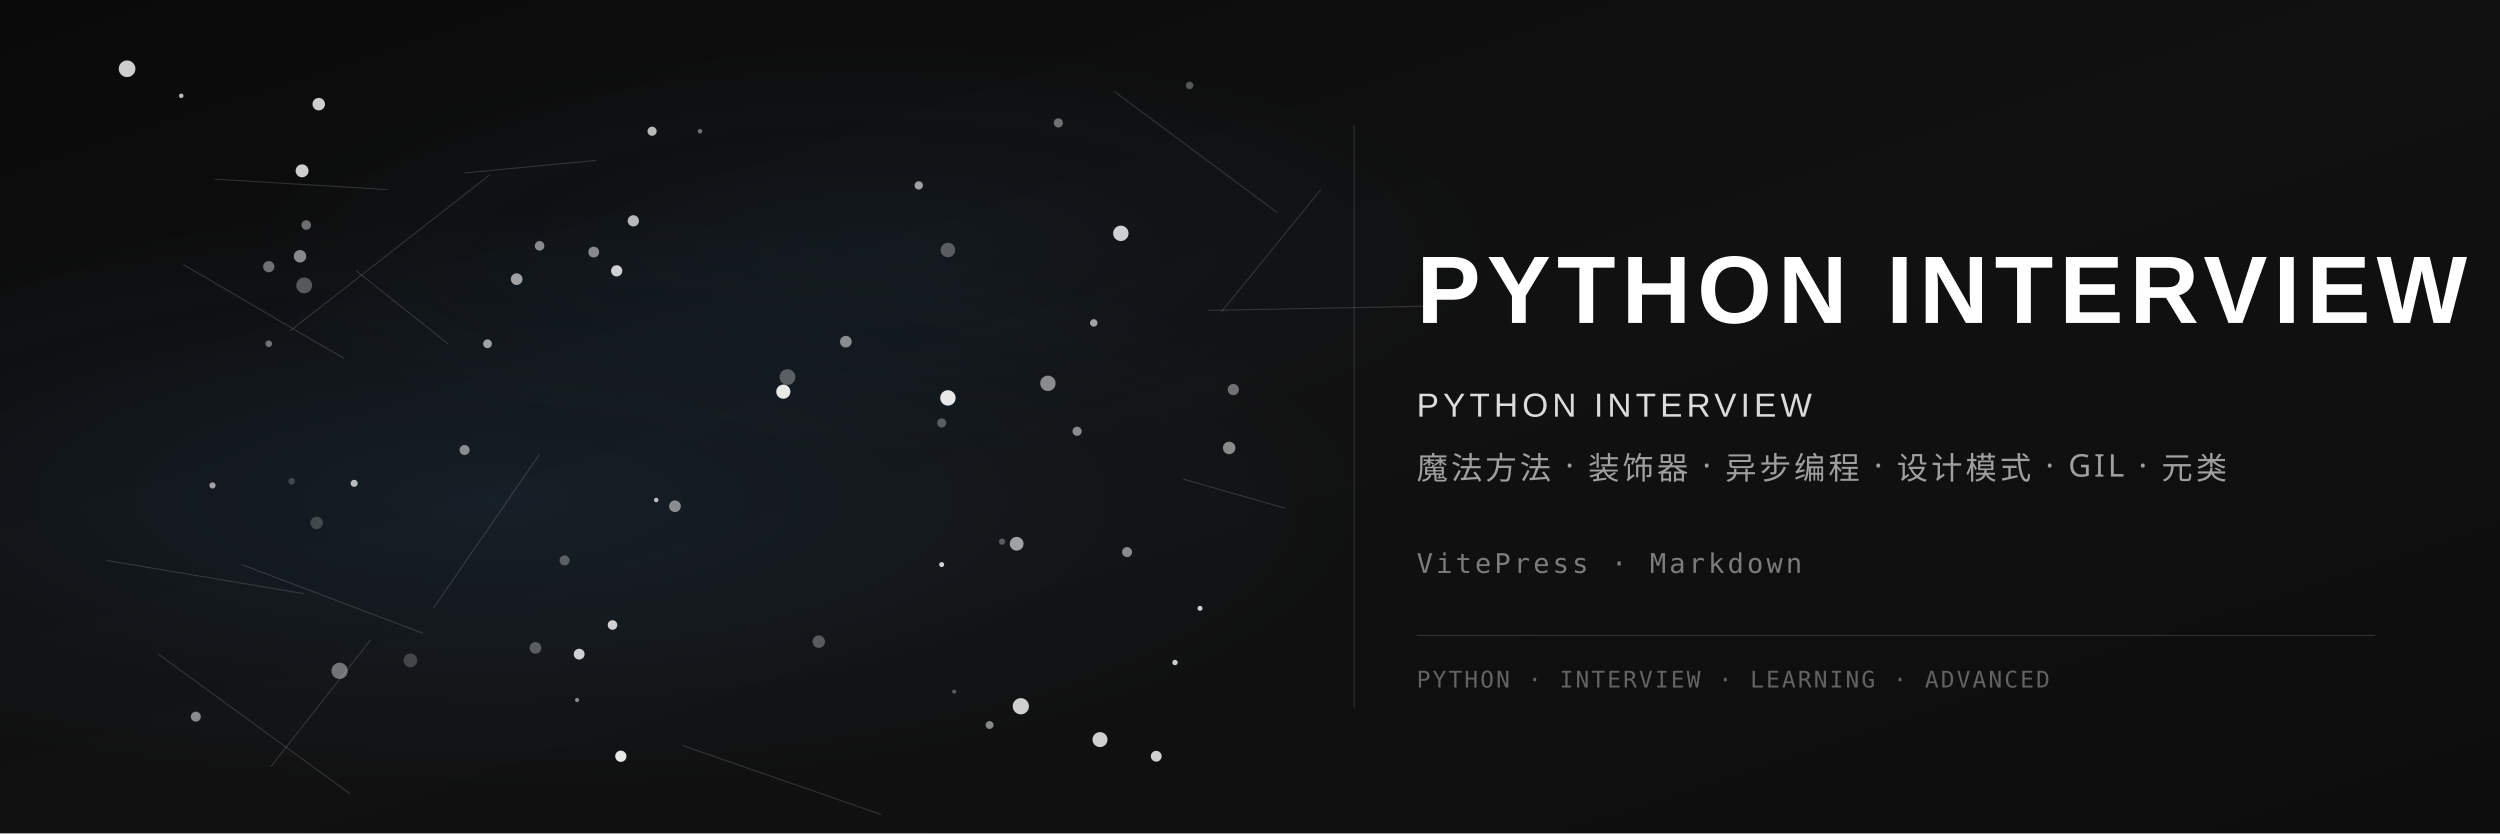
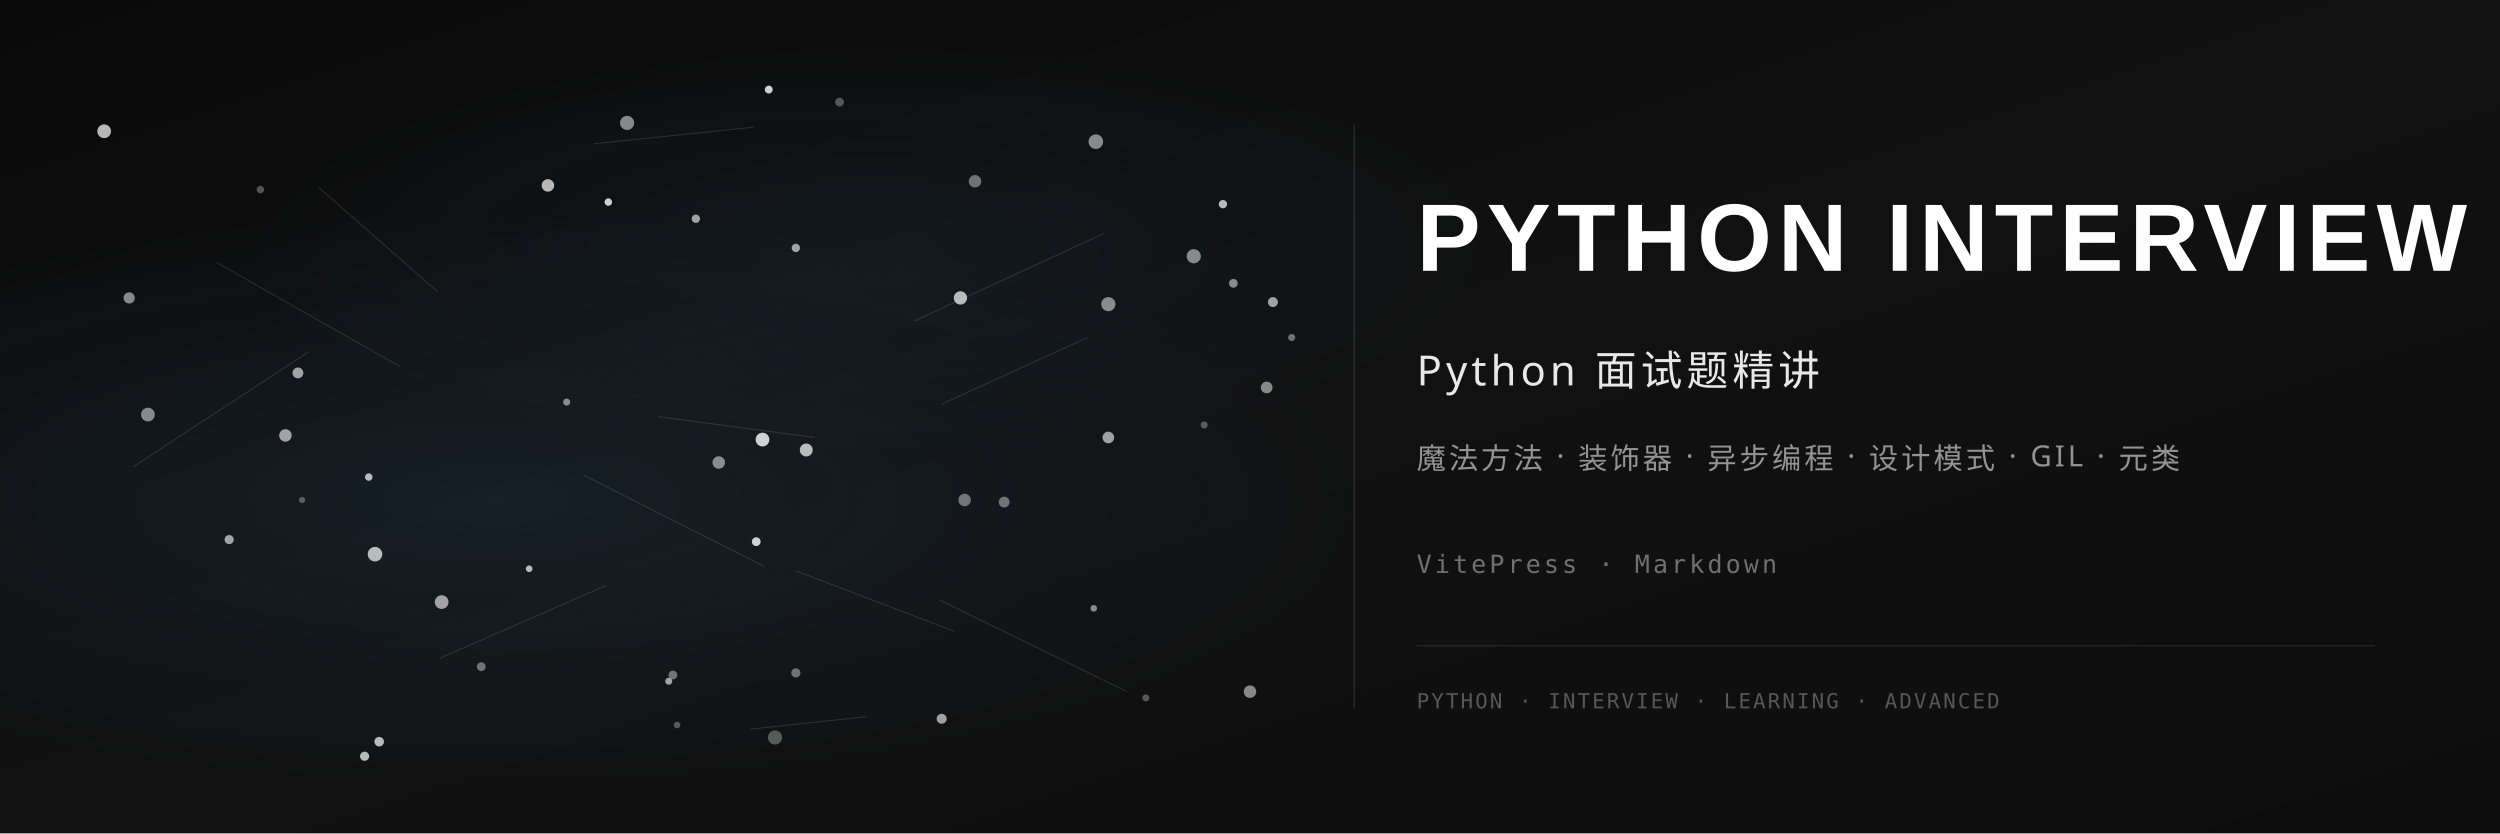
<svg xmlns="http://www.w3.org/2000/svg" viewBox="0 0 1200 400" width="1200" height="400">
  <defs>
    <linearGradient id="bg" x1="0%" y1="0%" x2="100%" y2="100%">
      <stop offset="0%" style="stop-color:#0a0a0a" />
      <stop offset="50%" style="stop-color:#111111" />
      <stop offset="100%" style="stop-color:#0d0d0d" />
    </linearGradient>
    <radialGradient id="glow1" cx="20%" cy="60%" r="35%">
      <stop offset="0%" style="stop-color:#3776AB;stop-opacity:0.15" />
      <stop offset="100%" style="stop-color:#3776AB;stop-opacity:0" />
    </radialGradient>
    <radialGradient id="glow2" cx="35%" cy="30%" r="25%">
      <stop offset="0%" style="stop-color:#3776AB;stop-opacity:0.1" />
      <stop offset="100%" style="stop-color:#3776AB;stop-opacity:0" />
    </radialGradient>
  </defs>
  <rect width="1200" height="400" fill="url(#bg)" />
  <rect width="1200" height="400" fill="url(#glow1)" />
  <rect width="1200" height="400" fill="url(#glow2)" />
-   <circle cx="296" cy="130" r="2.7" fill="white" opacity="0.8" />
-   <circle cx="475" cy="348" r="1.9" fill="white" opacity="0.5" />
-   <circle cx="571" cy="41" r="1.8" fill="white" opacity="0.3" />
-   <circle cx="555" cy="363" r="2.6" fill="white" opacity="0.8" />
-   <circle cx="145" cy="82" r="3.1" fill="white" opacity="0.8" />
-   <circle cx="304" cy="106" r="2.7" fill="white" opacity="0.7" />
-   <circle cx="153" cy="50" r="3.0" fill="white" opacity="0.8" />
-   <circle cx="298" cy="363" r="2.7" fill="white" opacity="0.9" />
-   <circle cx="336" cy="63" r="1.1" fill="white" opacity="0.4" />
-   <circle cx="94" cy="344" r="2.4" fill="white" opacity="0.5" />
-   <circle cx="525" cy="155" r="1.8" fill="white" opacity="0.6" />
-   <circle cx="278" cy="314" r="2.6" fill="white" opacity="0.8" />
-   <circle cx="170" cy="232" r="1.7" fill="white" opacity="0.7" />
-   <circle cx="277" cy="336" r="1.0" fill="white" opacity="0.5" />
-   <circle cx="488" cy="261" r="3.3" fill="white" opacity="0.6" />
-   <circle cx="376" cy="188" r="3.4" fill="white" opacity="0.9" />
-   <circle cx="538" cy="112" r="3.7" fill="white" opacity="0.8" />
-   <circle cx="144" cy="123" r="3.0" fill="white" opacity="0.5" />
-   <circle cx="197" cy="317" r="3.3" fill="white" opacity="0.2" />
-   <circle cx="102" cy="233" r="1.5" fill="white" opacity="0.6" />
-   <circle cx="452" cy="203" r="2.2" fill="white" opacity="0.3" />
-   <circle cx="576" cy="292" r="1.2" fill="white" opacity="0.8" />
-   <circle cx="140" cy="231" r="1.6" fill="white" opacity="0.2" />
-   <circle cx="455" cy="120" r="3.5" fill="white" opacity="0.3" />
-   <circle cx="152" cy="251" r="3.0" fill="white" opacity="0.2" />
-   <circle cx="406" cy="164" r="2.8" fill="white" opacity="0.5" />
-   <circle cx="257" cy="311" r="2.8" fill="white" opacity="0.3" />
-   <circle cx="87" cy="46" r="1.1" fill="white" opacity="0.7" />
-   <circle cx="259" cy="118" r="2.3" fill="white" opacity="0.5" />
-   <circle cx="592" cy="187" r="2.7" fill="white" opacity="0.4" />
-   <circle cx="271" cy="269" r="2.4" fill="white" opacity="0.3" />
-   <circle cx="458" cy="332" r="1.0" fill="white" opacity="0.3" />
-   <circle cx="503" cy="184" r="3.7" fill="white" opacity="0.5" />
-   <circle cx="294" cy="300" r="2.3" fill="white" opacity="0.8" />
-   <circle cx="163" cy="322" r="3.9" fill="white" opacity="0.4" />
-   <circle cx="590" cy="215" r="3.0" fill="white" opacity="0.5" />
-   <circle cx="490" cy="339" r="3.9" fill="white" opacity="0.8" />
-   <circle cx="481" cy="260" r="1.5" fill="white" opacity="0.3" />
-   <circle cx="393" cy="308" r="3.0" fill="white" opacity="0.3" />
-   <circle cx="61" cy="33" r="4.0" fill="white" opacity="0.8" />
-   <circle cx="517" cy="207" r="2.2" fill="white" opacity="0.5" />
-   <circle cx="248" cy="134" r="2.8" fill="white" opacity="0.6" />
-   <circle cx="324" cy="243" r="2.8" fill="white" opacity="0.5" />
-   <circle cx="223" cy="216" r="2.4" fill="white" opacity="0.5" />
-   <circle cx="541" cy="265" r="2.4" fill="white" opacity="0.5" />
-   <circle cx="313" cy="63" r="2.2" fill="white" opacity="0.7" />
-   <circle cx="441" cy="89" r="2.0" fill="white" opacity="0.6" />
-   <circle cx="528" cy="355" r="3.6" fill="white" opacity="0.8" />
-   <circle cx="452" cy="271" r="1.2" fill="white" opacity="0.8" />
-   <circle cx="234" cy="165" r="2.1" fill="white" opacity="0.6" />
-   <circle cx="285" cy="121" r="2.6" fill="white" opacity="0.5" />
-   <circle cx="147" cy="108" r="2.3" fill="white" opacity="0.4" />
-   <circle cx="378" cy="181" r="3.8" fill="white" opacity="0.3" />
-   <circle cx="129" cy="128" r="2.7" fill="white" opacity="0.4" />
-   <circle cx="315" cy="240" r="1.1" fill="white" opacity="0.7" />
-   <circle cx="129" cy="165" r="1.6" fill="white" opacity="0.4" />
-   <circle cx="564" cy="318" r="1.3" fill="white" opacity="0.8" />
-   <circle cx="455" cy="191" r="3.7" fill="white" opacity="0.9" />
-   <circle cx="146" cy="137" r="3.8" fill="white" opacity="0.3" />
-   <circle cx="508" cy="59" r="2.2" fill="white" opacity="0.4" />
-   <line x1="208" y1="292" x2="259" y2="218" stroke="white" stroke-width="0.5" opacity="0.15" />
-   <line x1="103" y1="86" x2="186" y2="91" stroke="white" stroke-width="0.5" opacity="0.15" />
-   <line x1="535" y1="44" x2="613" y2="102" stroke="white" stroke-width="0.5" opacity="0.15" />
-   <line x1="568" y1="230" x2="617" y2="244" stroke="white" stroke-width="0.5" opacity="0.15" />
-   <line x1="586" y1="150" x2="634" y2="91" stroke="white" stroke-width="0.5" opacity="0.15" />
-   <line x1="139" y1="159" x2="235" y2="84" stroke="white" stroke-width="0.5" opacity="0.15" />
-   <line x1="328" y1="358" x2="423" y2="391" stroke="white" stroke-width="0.5" opacity="0.15" />
-   <line x1="76" y1="314" x2="168" y2="381" stroke="white" stroke-width="0.5" opacity="0.15" />
-   <line x1="580" y1="149" x2="683" y2="147" stroke="white" stroke-width="0.5" opacity="0.15" />
-   <line x1="116" y1="271" x2="203" y2="304" stroke="white" stroke-width="0.5" opacity="0.15" />
-   <line x1="88" y1="127" x2="165" y2="172" stroke="white" stroke-width="0.5" opacity="0.15" />
-   <line x1="51" y1="269" x2="146" y2="285" stroke="white" stroke-width="0.5" opacity="0.15" />
-   <line x1="171" y1="130" x2="215" y2="165" stroke="white" stroke-width="0.5" opacity="0.15" />
-   <line x1="130" y1="368" x2="178" y2="307" stroke="white" stroke-width="0.5" opacity="0.15" />
-   <line x1="223" y1="83" x2="286" y2="77" stroke="white" stroke-width="0.5" opacity="0.15" />
+   <circle cx="482" cy="241" r="2.6" fill="white" opacity="0.4" />
+   <circle cx="110" cy="259" r="2.2" fill="white" opacity="0.6" />
+   <circle cx="587" cy="98" r="2.0" fill="white" opacity="0.7" />
+   <circle cx="231" cy="320" r="2.1" fill="white" opacity="0.4" />
+   <circle cx="578" cy="204" r="1.7" fill="white" opacity="0.3" />
+   <circle cx="532" cy="146" r="3.4" fill="white" opacity="0.5" />
+   <circle cx="212" cy="289" r="3.3" fill="white" opacity="0.6" />
+   <circle cx="382" cy="119" r="2.0" fill="white" opacity="0.6" />
+   <circle cx="175" cy="363" r="2.2" fill="white" opacity="0.7" />
+   <circle cx="323" cy="324" r="2.1" fill="white" opacity="0.4" />
+   <circle cx="334" cy="105" r="2.0" fill="white" opacity="0.6" />
+   <circle cx="611" cy="145" r="2.4" fill="white" opacity="0.6" />
+   <circle cx="180" cy="266" r="3.5" fill="white" opacity="0.7" />
+   <circle cx="143" cy="179" r="2.6" fill="white" opacity="0.6" />
+   <circle cx="272" cy="193" r="1.7" fill="white" opacity="0.5" />
+   <circle cx="254" cy="273" r="1.6" fill="white" opacity="0.7" />
+   <circle cx="620" cy="162" r="1.7" fill="white" opacity="0.4" />
+   <circle cx="345" cy="222" r="3.0" fill="white" opacity="0.5" />
+   <circle cx="461" cy="143" r="3.2" fill="white" opacity="0.7" />
+   <circle cx="573" cy="123" r="3.4" fill="white" opacity="0.5" />
+   <circle cx="177" cy="229" r="1.8" fill="white" opacity="0.7" />
+   <circle cx="526" cy="68" r="3.5" fill="white" opacity="0.5" />
+   <circle cx="62" cy="143" r="2.7" fill="white" opacity="0.5" />
+   <circle cx="608" cy="186" r="2.8" fill="white" opacity="0.5" />
+   <circle cx="125" cy="91" r="1.8" fill="white" opacity="0.3" />
+   <circle cx="50" cy="63" r="3.3" fill="white" opacity="0.7" />
+   <circle cx="366" cy="211" r="3.3" fill="white" opacity="0.8" />
+   <circle cx="363" cy="260" r="2.1" fill="white" opacity="0.8" />
+   <circle cx="525" cy="292" r="1.6" fill="white" opacity="0.5" />
+   <circle cx="145" cy="240" r="1.5" fill="white" opacity="0.3" />
+   <circle cx="532" cy="210" r="2.8" fill="white" opacity="0.6" />
+   <circle cx="71" cy="199" r="3.3" fill="white" opacity="0.5" />
+   <circle cx="182" cy="356" r="2.3" fill="white" opacity="0.7" />
+   <circle cx="550" cy="335" r="1.7" fill="white" opacity="0.3" />
+   <circle cx="452" cy="345" r="2.4" fill="white" opacity="0.6" />
+   <circle cx="325" cy="348" r="1.6" fill="white" opacity="0.3" />
+   <circle cx="403" cy="49" r="2.1" fill="white" opacity="0.3" />
+   <circle cx="263" cy="89" r="3.0" fill="white" opacity="0.7" />
+   <circle cx="372" cy="354" r="3.4" fill="white" opacity="0.3" />
+   <circle cx="600" cy="332" r="3.0" fill="white" opacity="0.5" />
+   <circle cx="321" cy="327" r="1.7" fill="white" opacity="0.6" />
+   <circle cx="592" cy="136" r="2.1" fill="white" opacity="0.5" />
+   <circle cx="463" cy="240" r="3.0" fill="white" opacity="0.4" />
+   <circle cx="137" cy="209" r="3.0" fill="white" opacity="0.6" />
+   <circle cx="387" cy="216" r="3.1" fill="white" opacity="0.7" />
+   <circle cx="382" cy="323" r="2.2" fill="white" opacity="0.4" />
+   <circle cx="301" cy="59" r="3.4" fill="white" opacity="0.5" />
+   <circle cx="468" cy="87" r="3.0" fill="white" opacity="0.4" />
+   <circle cx="369" cy="43" r="1.9" fill="white" opacity="0.8" />
+   <circle cx="292" cy="97" r="1.8" fill="white" opacity="0.8" />
+   <line x1="153" y1="90" x2="210" y2="140" stroke="white" stroke-width="0.5" opacity="0.12" />
+   <line x1="382" y1="274" x2="458" y2="303" stroke="white" stroke-width="0.5" opacity="0.12" />
+   <line x1="316" y1="200" x2="391" y2="210" stroke="white" stroke-width="0.5" opacity="0.12" />
+   <line x1="439" y1="154" x2="530" y2="112" stroke="white" stroke-width="0.5" opacity="0.12" />
+   <line x1="285" y1="69" x2="362" y2="61" stroke="white" stroke-width="0.5" opacity="0.12" />
+   <line x1="360" y1="350" x2="416" y2="344" stroke="white" stroke-width="0.5" opacity="0.12" />
+   <line x1="452" y1="194" x2="522" y2="162" stroke="white" stroke-width="0.5" opacity="0.12" />
+   <line x1="211" y1="316" x2="291" y2="281" stroke="white" stroke-width="0.5" opacity="0.12" />
+   <line x1="64" y1="224" x2="148" y2="169" stroke="white" stroke-width="0.5" opacity="0.12" />
+   <line x1="451" y1="288" x2="541" y2="332" stroke="white" stroke-width="0.5" opacity="0.12" />
+   <line x1="104" y1="126" x2="192" y2="176" stroke="white" stroke-width="0.5" opacity="0.12" />
+   <line x1="280" y1="228" x2="367" y2="272" stroke="white" stroke-width="0.5" opacity="0.12" />
  <line x1="650" y1="60" x2="650" y2="340" stroke="white" stroke-width="0.5" opacity="0.15" />
-   <text x="680" y="155" font-family="'SF Pro Display','Helvetica Neue',Arial,sans-serif" font-size="46" font-weight="800" fill="white" letter-spacing="3">PYTHON INTERVIEW</text>
-   <text x="680" y="200" font-family="'SF Pro Display','Helvetica Neue',Arial,sans-serif" font-size="16" font-weight="400" fill="white" opacity="0.85" letter-spacing="2">PYTHON INTERVIEW</text>
-   <text x="680" y="230" font-family="'Noto Sans SC','PingFang SC','Microsoft YaHei',sans-serif" font-size="15" font-weight="300" fill="white" opacity="0.6" letter-spacing="1.5">魔法方法 · 装饰器 · 异步编程 · 设计模式 · GIL · 元类</text>
-   <text x="680" y="275" font-family="'SF Mono','Fira Code','Consolas',monospace" font-size="13" fill="white" opacity="0.45" letter-spacing="1.5">VitePress · Markdown</text>
-   <line x1="680" y1="305" x2="1140" y2="305" stroke="white" stroke-width="0.5" opacity="0.15" />
-   <text x="680" y="330" font-family="'SF Mono','Fira Code','Consolas',monospace" font-size="11" fill="white" opacity="0.35" letter-spacing="1">PYTHON · INTERVIEW · LEARNING · ADVANCED</text>
+   <text x="680" y="130" font-family="'SF Pro Display','Helvetica Neue',Arial,sans-serif" font-size="46" font-weight="800" fill="white" letter-spacing="3">PYTHON INTERVIEW</text>
+   <text x="680" y="185" font-family="'Noto Sans SC','PingFang SC','Microsoft YaHei',sans-serif" font-size="20" font-weight="500" fill="white" opacity="0.9" letter-spacing="2">Python 面试题精讲</text>
+   <text x="680" y="225" font-family="'Noto Sans SC','PingFang SC','Microsoft YaHei',sans-serif" font-size="14" font-weight="300" fill="white" opacity="0.55" letter-spacing="1.5">魔法方法 · 装饰器 · 异步编程 · 设计模式 · GIL · 元类</text>
+   <text x="680" y="275" font-family="'SF Mono','Fira Code','Consolas',monospace" font-size="12" fill="white" opacity="0.4" letter-spacing="1.5">VitePress · Markdown</text>
+   <line x1="680" y1="310" x2="1140" y2="310" stroke="white" stroke-width="0.5" opacity="0.12" />
+   <text x="680" y="340" font-family="'SF Mono','Fira Code','Consolas',monospace" font-size="10" fill="white" opacity="0.3" letter-spacing="1">PYTHON · INTERVIEW · LEARNING · ADVANCED</text>
</svg>
